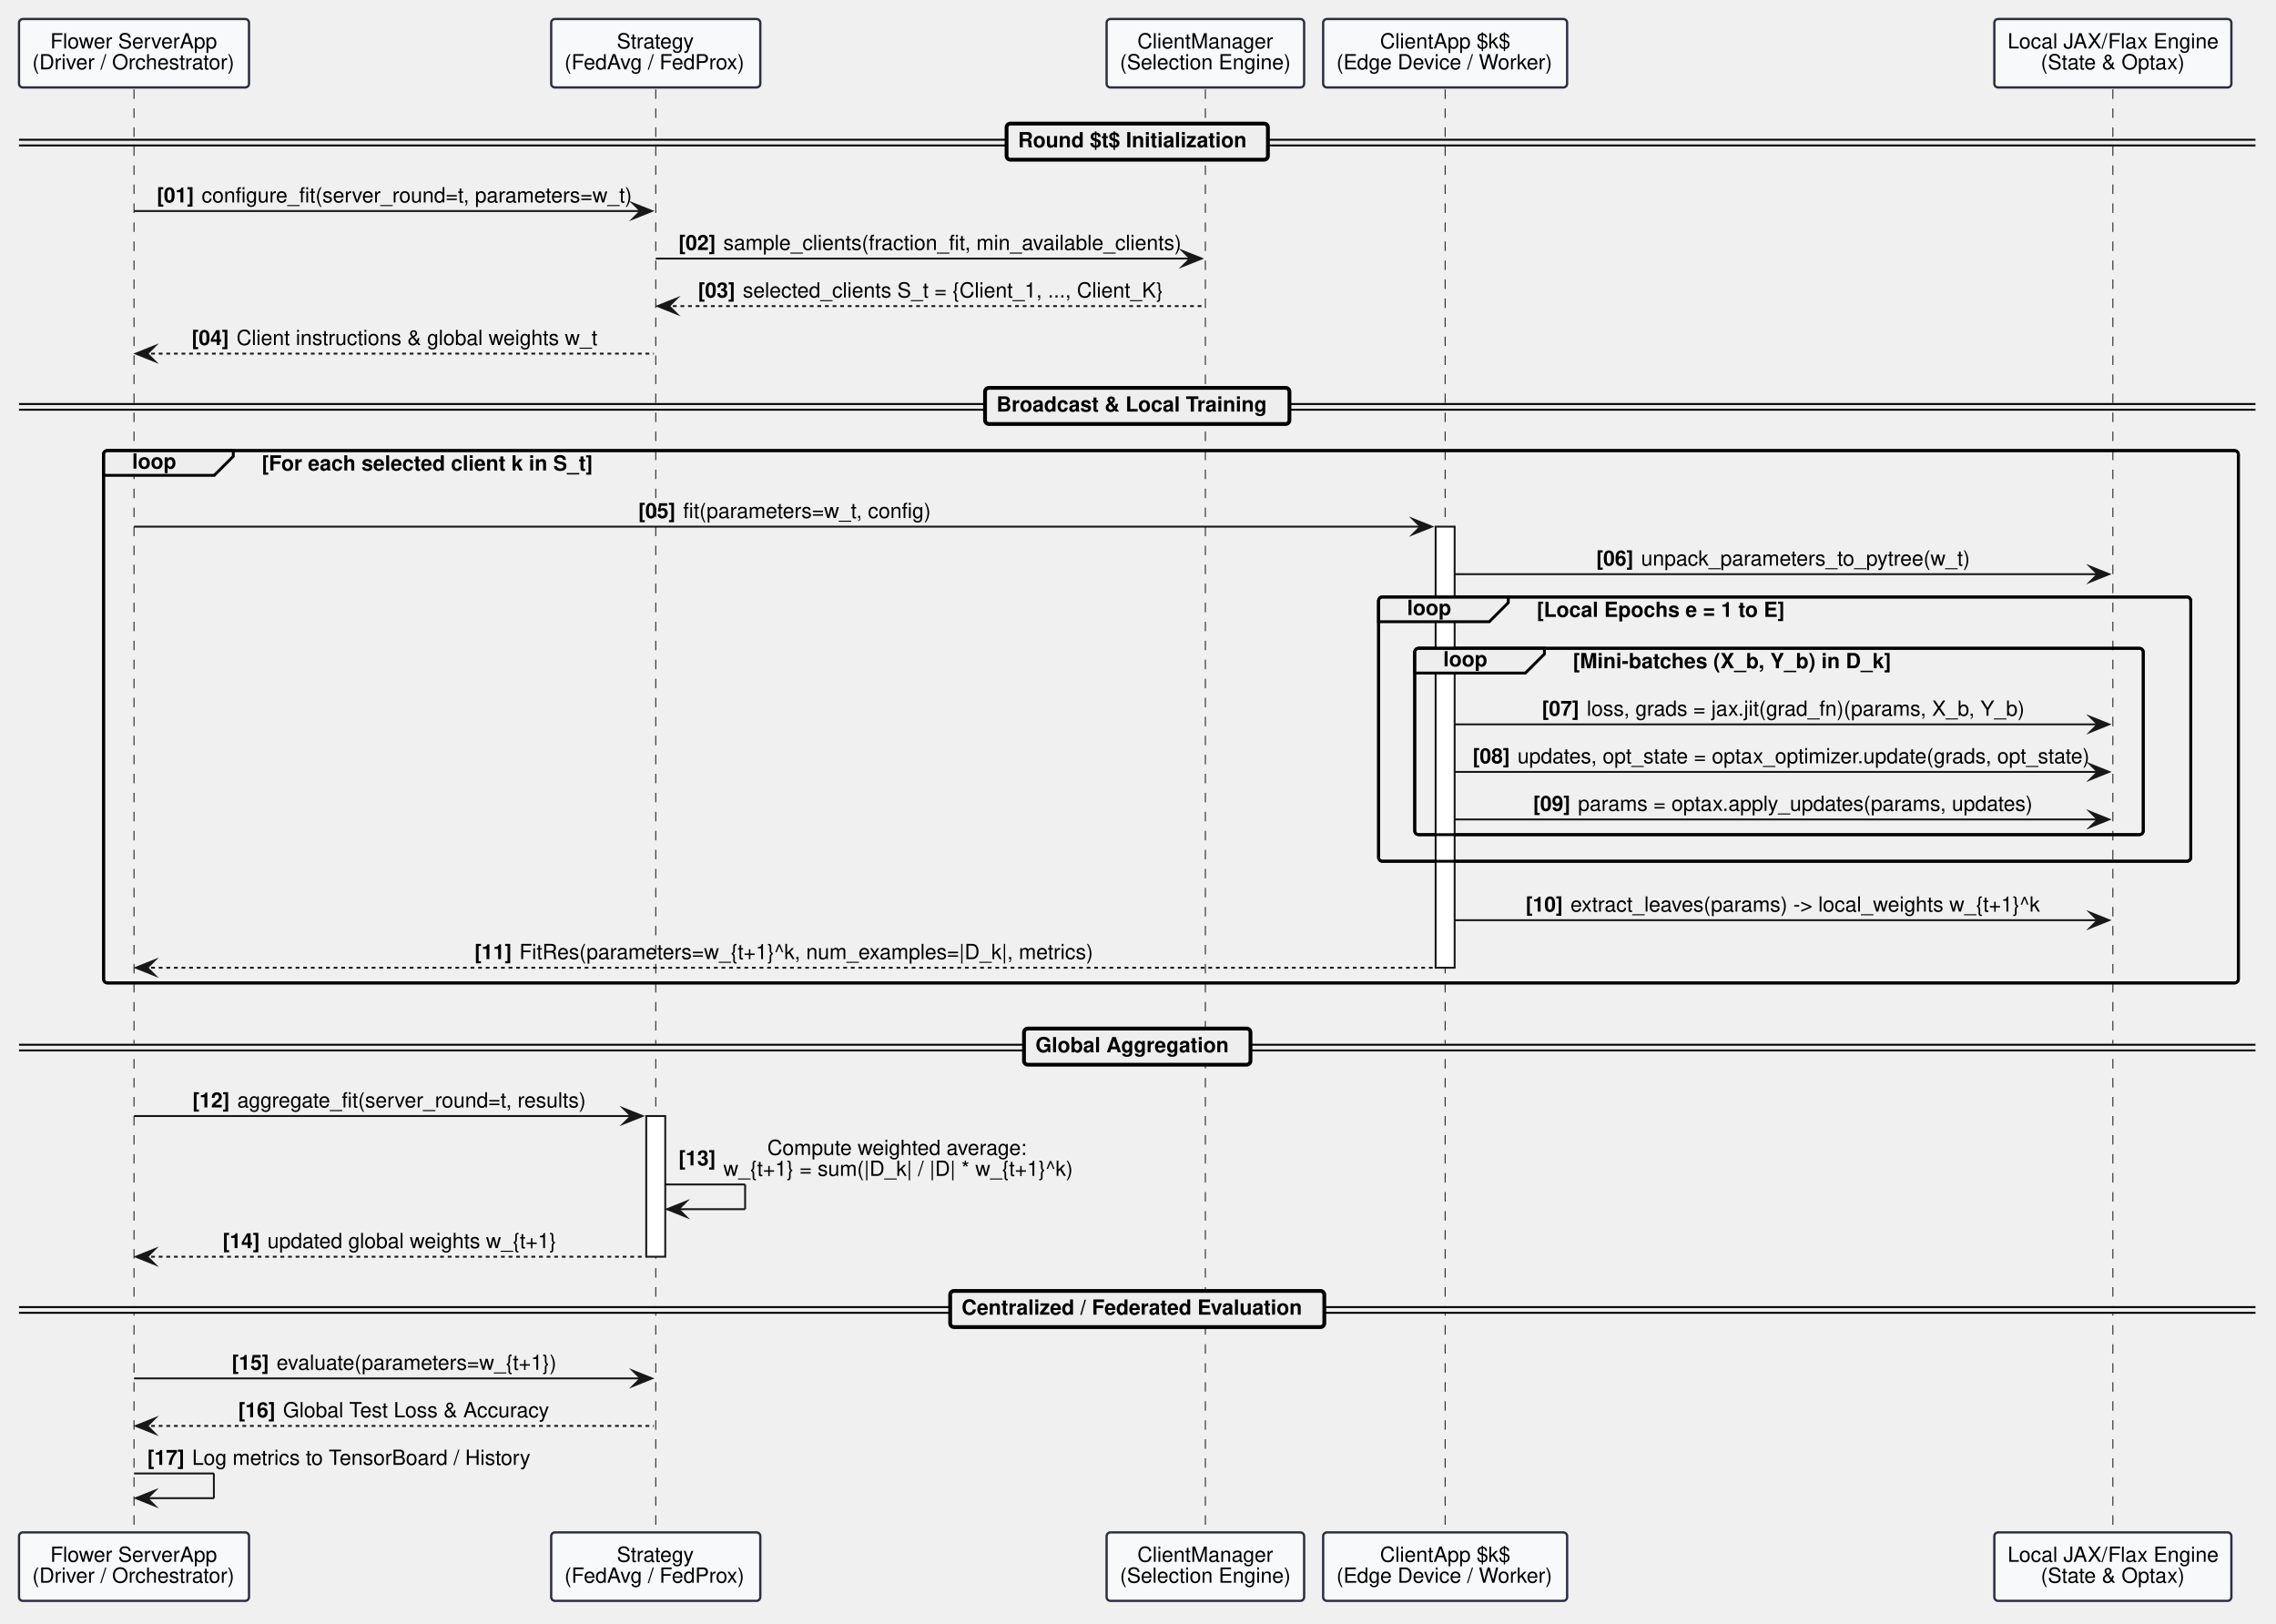
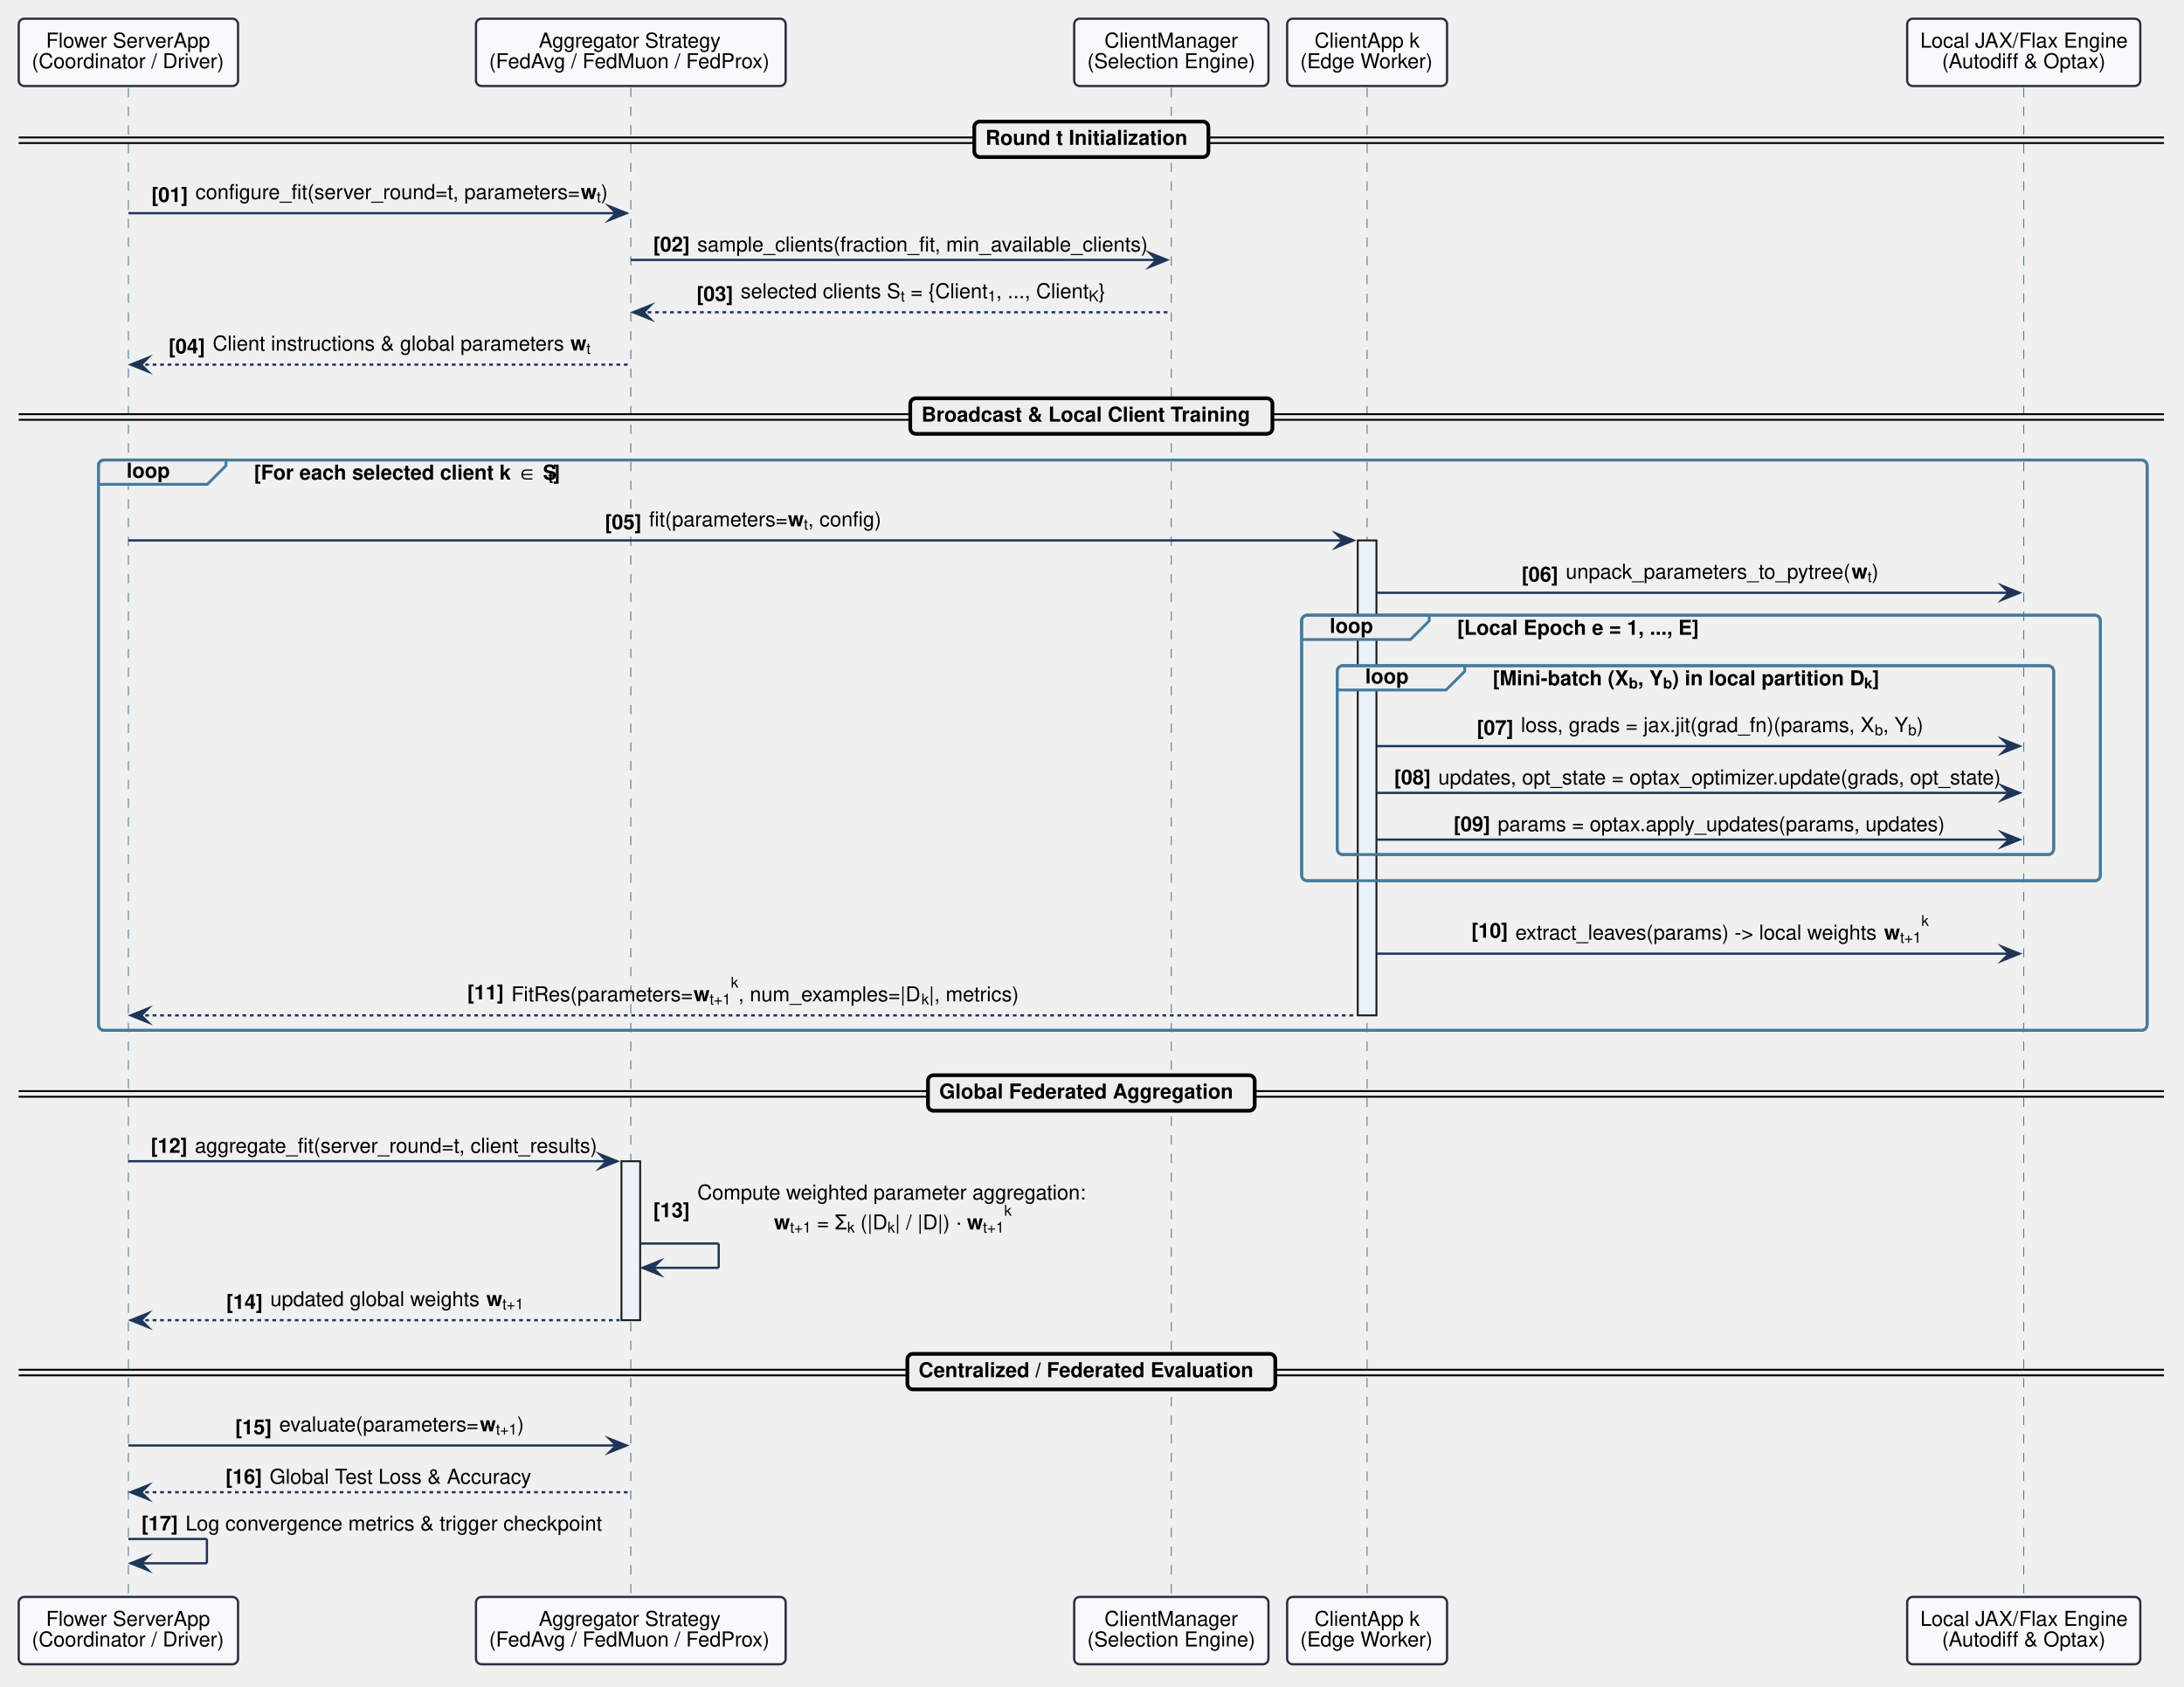
- <svg xmlns="http://www.w3.org/2000/svg" version="1.1" data-diagram-type="SEQUENCE" style="width:1197px;height:854px;background:#FFFFFF;" width="1197px" height="854px" viewBox="0 0 1197 854" zoomAndPan="magnify" preserveAspectRatio="none" contentStyleType="text/css">
+ <svg xmlns="http://www.w3.org/2000/svg" version="1.1" data-diagram-type="SEQUENCE" style="width:1168px;height:902px;background:#FFFFFF;" width="1168px" height="902px" viewBox="0 0 1168 902" zoomAndPan="magnify" preserveAspectRatio="none" contentStyleType="text/css">
  <defs />
  <g font-family="sans-serif" lengthAdjust="spacing">
-     <rect x="54.477" y="237" width="1122.725" height="280" fill="none" style="stroke:#000;stroke-width:1.5;" rx="2" ry="2" />
-     <rect x="725.029" y="314" width="427.173" height="139" fill="none" style="stroke:#000;stroke-width:1.5;" rx="2" ry="2" />
-     <rect x="744.029" y="341" width="383.173" height="98" fill="none" style="stroke:#000;stroke-width:1.5;" rx="2" ry="2" />
-     <g>
-       <rect x="66.977" y="47" width="8" height="759" fill="#000" fill-opacity="0" />
-       <line x1="70.477" y1="47" x2="70.477" y2="806" style="stroke:#181818;stroke-width:0.5;stroke-dasharray:5,5;" />
-     </g>
-     <g>
-       <rect x="341.371" y="47" width="8" height="759" fill="#000" fill-opacity="0" />
-       <line x1="344.871" y1="47" x2="344.871" y2="806" style="stroke:#181818;stroke-width:0.5;stroke-dasharray:5,5;" />
-     </g>
-     <g>
-       <rect x="339.871" y="587" width="10" height="74" fill="#FFF" style="stroke:#181818;stroke-width:1;" />
-     </g>
-     <g>
-       <rect x="630.433" y="47" width="8" height="759" fill="#000" fill-opacity="0" />
-       <line x1="633.933" y1="47" x2="633.933" y2="806" style="stroke:#181818;stroke-width:0.5;stroke-dasharray:5,5;" />
-     </g>
-     <g>
-       <rect x="756.529" y="47" width="8" height="759" fill="#000" fill-opacity="0" />
-       <line x1="760.029" y1="47" x2="760.029" y2="806" style="stroke:#181818;stroke-width:0.5;stroke-dasharray:5,5;" />
-     </g>
-     <g>
-       <rect x="755.029" y="277" width="10" height="232" fill="#FFF" style="stroke:#181818;stroke-width:1;" />
-     </g>
-     <g>
-       <rect x="1107.703" y="47" width="8" height="759" fill="#000" fill-opacity="0" />
-       <line x1="1111.203" y1="47" x2="1111.203" y2="806" style="stroke:#181818;stroke-width:0.5;stroke-dasharray:5,5;" />
-     </g>
-     <rect x="10" y="10" width="120.955" height="36" fill="#F8F9FA" style="stroke:#2B2D42;stroke-width:1.2;" rx="2" ry="2" />
-     <text x="26.461" y="25.47" fill="#000" font-size="11" textLength="88.032" font-family="'Helvetica'">Flower ServerApp</text>
-     <text x="17" y="36.47" fill="#000" font-size="11" textLength="106.955" font-family="'Helvetica'">(Driver / Orchestrator)</text>
-     <rect x="289.883" y="10" width="109.976" height="36" fill="#F8F9FA" style="stroke:#2B2D42;stroke-width:1.2;" rx="2" ry="2" />
-     <text x="324.388" y="25.47" fill="#000" font-size="11" textLength="40.965" font-family="'Helvetica'">Strategy</text>
-     <text x="296.883" y="36.47" fill="#000" font-size="11" textLength="95.976" font-family="'Helvetica'">(FedAvg / FedProx)</text>
-     <rect x="581.99" y="10" width="103.885" height="36" fill="#F8F9FA" style="stroke:#2B2D42;stroke-width:1.2;" rx="2" ry="2" />
-     <text x="598.164" y="25.47" fill="#000" font-size="11" textLength="71.538" font-family="'Helvetica'">ClientManager</text>
-     <text x="588.99" y="36.47" fill="#000" font-size="11" textLength="89.885" font-family="'Helvetica'">(Selection Engine)</text>
-     <rect x="695.875" y="10" width="128.308" height="36" fill="#F8F9FA" style="stroke:#2B2D42;stroke-width:1.2;" rx="2" ry="2" />
-     <text x="725.786" y="25.47" fill="#000" font-size="11" textLength="68.487" font-family="'Helvetica'">ClientApp $k$</text>
-     <text x="702.875" y="36.47" fill="#000" font-size="11" textLength="114.308" font-family="'Helvetica'">(Edge Device / Worker)</text>
-     <rect x="1048.867" y="10" width="124.671" height="36" fill="#F8F9FA" style="stroke:#2B2D42;stroke-width:1.2;" rx="2" ry="2" />
-     <text x="1055.867" y="25.47" fill="#000" font-size="11" textLength="110.671" font-family="'Helvetica'">Local JAX/Flax Engine</text>
-     <text x="1073.299" y="36.47" fill="#000" font-size="11" textLength="75.808" font-family="'Helvetica'">(State &amp; Optax)</text>
-     <rect x="10" y="806" width="120.955" height="36" fill="#F8F9FA" style="stroke:#2B2D42;stroke-width:1.2;" rx="2" ry="2" />
-     <text x="26.461" y="821.47" fill="#000" font-size="11" textLength="88.032" font-family="'Helvetica'">Flower ServerApp</text>
-     <text x="17" y="832.47" fill="#000" font-size="11" textLength="106.955" font-family="'Helvetica'">(Driver / Orchestrator)</text>
-     <rect x="289.883" y="806" width="109.976" height="36" fill="#F8F9FA" style="stroke:#2B2D42;stroke-width:1.2;" rx="2" ry="2" />
-     <text x="324.388" y="821.47" fill="#000" font-size="11" textLength="40.965" font-family="'Helvetica'">Strategy</text>
-     <text x="296.883" y="832.47" fill="#000" font-size="11" textLength="95.976" font-family="'Helvetica'">(FedAvg / FedProx)</text>
-     <rect x="581.99" y="806" width="103.885" height="36" fill="#F8F9FA" style="stroke:#2B2D42;stroke-width:1.2;" rx="2" ry="2" />
-     <text x="598.164" y="821.47" fill="#000" font-size="11" textLength="71.538" font-family="'Helvetica'">ClientManager</text>
-     <text x="588.99" y="832.47" fill="#000" font-size="11" textLength="89.885" font-family="'Helvetica'">(Selection Engine)</text>
-     <rect x="695.875" y="806" width="128.308" height="36" fill="#F8F9FA" style="stroke:#2B2D42;stroke-width:1.2;" rx="2" ry="2" />
-     <text x="725.786" y="821.47" fill="#000" font-size="11" textLength="68.487" font-family="'Helvetica'">ClientApp $k$</text>
-     <text x="702.875" y="832.47" fill="#000" font-size="11" textLength="114.308" font-family="'Helvetica'">(Edge Device / Worker)</text>
-     <rect x="1048.867" y="806" width="124.671" height="36" fill="#F8F9FA" style="stroke:#2B2D42;stroke-width:1.2;" rx="2" ry="2" />
-     <text x="1055.867" y="821.47" fill="#000" font-size="11" textLength="110.671" font-family="'Helvetica'">Local JAX/Flax Engine</text>
-     <text x="1073.299" y="832.47" fill="#000" font-size="11" textLength="75.808" font-family="'Helvetica'">(State &amp; Optax)</text>
-     <rect x="10" y="73.5" width="1176.203" height="3" fill="#EEE" style="stroke:#EEE;stroke-width:1;" rx="2" ry="2" />
-     <line x1="10" y1="73.5" x2="1186.203" y2="73.5" style="stroke:#000;stroke-width:1;" />
-     <line x1="10" y1="76.5" x2="1186.203" y2="76.5" style="stroke:#000;stroke-width:1;" />
-     <rect x="529.379" y="65" width="137.444" height="19" fill="#EEE" style="stroke:#000;stroke-width:2;" rx="2" ry="2" />
-     <text x="535.379" y="77.47" fill="#000" font-size="11" textLength="120.388" font-weight="700" font-family="'Helvetica'">Round $t$ Initialization</text>
-     <polygon points="332.871,107,342.871,111,332.871,115,336.871,111" fill="#181818" style="stroke:#181818;stroke-width:1;stroke-linejoin:miter;stroke-miterlimit:10;" />
-     <line x1="70.477" y1="111" x2="338.871" y2="111" style="stroke:#181818;stroke-width:1;" />
-     <text x="82.477" y="106.47" fill="#000" font-size="11" textLength="19.562" font-weight="700" font-family="'Helvetica'">[01]</text>
-     <text x="106.039" y="106.47" fill="#000" font-size="11" textLength="226.832" font-family="'Helvetica'">configure_fit(server_round=t, parameters=w_t)</text>
-     <polygon points="621.933,132,631.933,136,621.933,140,625.933,136" fill="#181818" style="stroke:#181818;stroke-width:1;stroke-linejoin:miter;stroke-miterlimit:10;" />
-     <line x1="344.871" y1="136" x2="627.933" y2="136" style="stroke:#181818;stroke-width:1;" />
-     <text x="356.871" y="131.47" fill="#000" font-size="11" textLength="19.562" font-weight="700" font-family="'Helvetica'">[02]</text>
-     <text x="380.432" y="131.47" fill="#000" font-size="11" textLength="241.5" font-family="'Helvetica'">sample_clients(fraction_fit, min_available_clients)</text>
-     <polygon points="355.871,157,345.871,161,355.871,165,351.871,161" fill="#181818" style="stroke:#181818;stroke-width:1;stroke-linejoin:miter;stroke-miterlimit:10;" />
-     <line x1="349.871" y1="161" x2="632.933" y2="161" style="stroke:#181818;stroke-width:1;stroke-dasharray:2,2;" />
-     <text x="367.097" y="156.47" fill="#000" font-size="11" textLength="19.562" font-weight="700" font-family="'Helvetica'">[03]</text>
-     <text x="390.659" y="156.47" fill="#000" font-size="11" textLength="221.047" font-family="'Helvetica'">selected_clients S_t = {Client_1, ..., Client_K}</text>
-     <polygon points="81.477,182,71.477,186,81.477,190,77.477,186" fill="#181818" style="stroke:#181818;stroke-width:1;stroke-linejoin:miter;stroke-miterlimit:10;" />
-     <line x1="75.477" y1="186" x2="343.871" y2="186" style="stroke:#181818;stroke-width:1;stroke-dasharray:2,2;" />
-     <text x="100.82" y="181.47" fill="#000" font-size="11" textLength="19.562" font-weight="700" font-family="'Helvetica'">[04]</text>
-     <text x="124.381" y="181.47" fill="#000" font-size="11" textLength="190.147" font-family="'Helvetica'">Client instructions &amp; global weights w_t</text>
-     <rect x="10" y="212.5" width="1176.203" height="3" fill="#EEE" style="stroke:#EEE;stroke-width:1;" rx="2" ry="2" />
-     <line x1="10" y1="212.5" x2="1186.203" y2="212.5" style="stroke:#000;stroke-width:1;" />
-     <line x1="10" y1="215.5" x2="1186.203" y2="215.5" style="stroke:#000;stroke-width:1;" />
-     <rect x="518.06" y="204" width="160.083" height="19" fill="#EEE" style="stroke:#000;stroke-width:2;" rx="2" ry="2" />
-     <text x="524.06" y="216.47" fill="#000" font-size="11" textLength="143.027" font-weight="700" font-family="'Helvetica'">Broadcast &amp; Local Training</text>
-     <path d="M56.477,237 L122.691,237 L122.691,240 L112.691,250 L54.477,250 L54.477,239 A2,2 0 0 1 56.477,237" style="stroke:#000;stroke-width:1.5;" fill="#EEE" />
-     <rect x="54.477" y="237" width="1122.725" height="280" fill="none" style="stroke:#000;stroke-width:1.5;" rx="2" ry="2" />
-     <text x="69.477" y="246.47" fill="#000" font-size="11" textLength="23.214" font-weight="700" font-family="'Helvetica'">loop</text>
-     <text x="137.691" y="247.47" fill="#000" font-size="11" textLength="174.222" font-weight="700" font-family="'Helvetica'">[For each selected client k in S_t]</text>
-     <polygon points="743.029,273,753.029,277,743.029,281,747.029,277" fill="#181818" style="stroke:#181818;stroke-width:1;stroke-linejoin:miter;stroke-miterlimit:10;" />
-     <line x1="70.477" y1="277" x2="749.029" y2="277" style="stroke:#181818;stroke-width:1;" />
-     <text x="335.711" y="272.47" fill="#000" font-size="11" textLength="19.562" font-weight="700" font-family="'Helvetica'">[05]</text>
-     <text x="359.273" y="272.47" fill="#000" font-size="11" textLength="130.523" font-family="'Helvetica'">fit(parameters=w_t, config)</text>
-     <polygon points="1099.203,298,1109.203,302,1099.203,306,1103.203,302" fill="#181818" style="stroke:#181818;stroke-width:1;stroke-linejoin:miter;stroke-miterlimit:10;" />
-     <line x1="765.029" y1="302" x2="1105.203" y2="302" style="stroke:#181818;stroke-width:1;" />
-     <text x="839.511" y="297.47" fill="#000" font-size="11" textLength="19.562" font-weight="700" font-family="'Helvetica'">[06]</text>
-     <text x="863.073" y="297.47" fill="#000" font-size="11" textLength="173.647" font-family="'Helvetica'">unpack_parameters_to_pytree(w_t)</text>
-     <path d="M727.029,314 L793.243,314 L793.243,317 L783.243,327 L725.029,327 L725.029,316 A2,2 0 0 1 727.029,314" style="stroke:#000;stroke-width:1.5;" fill="#EEE" />
-     <rect x="725.029" y="314" width="427.173" height="139" fill="none" style="stroke:#000;stroke-width:1.5;" rx="2" ry="2" />
-     <text x="740.029" y="323.47" fill="#000" font-size="11" textLength="23.214" font-weight="700" font-family="'Helvetica'">loop</text>
-     <text x="808.243" y="324.47" fill="#000" font-size="11" textLength="130.501" font-weight="700" font-family="'Helvetica'">[Local Epochs e = 1 to E]</text>
-     <path d="M746.029,341 L812.243,341 L812.243,344 L802.243,354 L744.029,354 L744.029,343 A2,2 0 0 1 746.029,341" style="stroke:#000;stroke-width:1.5;" fill="#EEE" />
-     <rect x="744.029" y="341" width="383.173" height="98" fill="none" style="stroke:#000;stroke-width:1.5;" rx="2" ry="2" />
-     <text x="759.029" y="350.47" fill="#000" font-size="11" textLength="23.214" font-weight="700" font-family="'Helvetica'">loop</text>
-     <text x="827.243" y="351.47" fill="#000" font-size="11" textLength="167.465" font-weight="700" font-family="'Helvetica'">[Mini-batches (X_b, Y_b) in D_k]</text>
-     <polygon points="1099.203,377,1109.203,381,1099.203,385,1103.203,381" fill="#181818" style="stroke:#181818;stroke-width:1;stroke-linejoin:miter;stroke-miterlimit:10;" />
-     <line x1="765.029" y1="381" x2="1105.203" y2="381" style="stroke:#181818;stroke-width:1;" />
-     <text x="810.937" y="376.47" fill="#000" font-size="11" textLength="19.562" font-weight="700" font-family="'Helvetica'">[07]</text>
-     <text x="834.499" y="376.47" fill="#000" font-size="11" textLength="230.796" font-family="'Helvetica'">loss, grads = jax.jit(grad_fn)(params, X_b, Y_b)</text>
-     <polygon points="1099.203,402,1109.203,406,1099.203,410,1103.203,406" fill="#181818" style="stroke:#181818;stroke-width:1;stroke-linejoin:miter;stroke-miterlimit:10;" />
-     <line x1="765.029" y1="406" x2="1105.203" y2="406" style="stroke:#181818;stroke-width:1;" />
-     <text x="774.529" y="401.47" fill="#000" font-size="11" textLength="19.562" font-weight="700" font-family="'Helvetica'">[08]</text>
-     <text x="798.091" y="401.47" fill="#000" font-size="11" textLength="303.612" font-family="'Helvetica'">updates, opt_state = optax_optimizer.update(grads, opt_state)</text>
-     <polygon points="1099.203,427,1109.203,431,1099.203,435,1103.203,431" fill="#181818" style="stroke:#181818;stroke-width:1;stroke-linejoin:miter;stroke-miterlimit:10;" />
-     <line x1="765.029" y1="431" x2="1105.203" y2="431" style="stroke:#181818;stroke-width:1;" />
-     <text x="806.334" y="426.47" fill="#000" font-size="11" textLength="19.562" font-weight="700" font-family="'Helvetica'">[09]</text>
-     <text x="829.896" y="426.47" fill="#000" font-size="11" textLength="240.002" font-family="'Helvetica'">params = optax.apply_updates(params, updates)</text>
-     <polygon points="1099.203,480,1109.203,484,1099.203,488,1103.203,484" fill="#181818" style="stroke:#181818;stroke-width:1;stroke-linejoin:miter;stroke-miterlimit:10;" />
-     <line x1="765.029" y1="484" x2="1105.203" y2="484" style="stroke:#181818;stroke-width:1;" />
-     <text x="802.389" y="479.47" fill="#000" font-size="11" textLength="19.562" font-weight="700" font-family="'Helvetica'">[10]</text>
-     <text x="825.951" y="479.47" fill="#000" font-size="11" textLength="247.892" font-family="'Helvetica'">extract_leaves(params) -&gt; local_weights w_{t+1}^k</text>
-     <polygon points="81.477,505,71.477,509,81.477,513,77.477,509" fill="#181818" style="stroke:#181818;stroke-width:1;stroke-linejoin:miter;stroke-miterlimit:10;" />
-     <line x1="75.477" y1="509" x2="754.029" y2="509" style="stroke:#181818;stroke-width:1;stroke-dasharray:2,2;" />
-     <text x="249.575" y="504.47" fill="#000" font-size="11" textLength="19.562" font-weight="700" font-family="'Helvetica'">[11]</text>
-     <text x="273.136" y="504.47" fill="#000" font-size="11" textLength="302.795" font-family="'Helvetica'">FitRes(parameters=w_{t+1}^k, num_examples=|D_k|, metrics)</text>
-     <rect x="10" y="549.5" width="1176.203" height="3" fill="#EEE" style="stroke:#EEE;stroke-width:1;" rx="2" ry="2" />
-     <line x1="10" y1="549.5" x2="1186.203" y2="549.5" style="stroke:#000;stroke-width:1;" />
-     <line x1="10" y1="552.5" x2="1186.203" y2="552.5" style="stroke:#000;stroke-width:1;" />
-     <rect x="538.545" y="541" width="119.112" height="19" fill="#EEE" style="stroke:#000;stroke-width:2;" rx="2" ry="2" />
-     <text x="544.545" y="553.47" fill="#000" font-size="11" textLength="102.056" font-weight="700" font-family="'Helvetica'">Global Aggregation</text>
-     <polygon points="327.871,583,337.871,587,327.871,591,331.871,587" fill="#181818" style="stroke:#181818;stroke-width:1;stroke-linejoin:miter;stroke-miterlimit:10;" />
-     <line x1="70.477" y1="587" x2="333.871" y2="587" style="stroke:#181818;stroke-width:1;" />
-     <text x="101.22" y="582.47" fill="#000" font-size="11" textLength="19.562" font-weight="700" font-family="'Helvetica'">[12]</text>
-     <text x="124.781" y="582.47" fill="#000" font-size="11" textLength="184.347" font-family="'Helvetica'">aggregate_fit(server_round=t, results)</text>
-     <line x1="349.871" y1="623" x2="391.871" y2="623" style="stroke:#181818;stroke-width:1;" />
-     <line x1="391.871" y1="623" x2="391.871" y2="636" style="stroke:#181818;stroke-width:1;" />
-     <line x1="350.871" y1="636" x2="391.871" y2="636" style="stroke:#181818;stroke-width:1;" />
-     <polygon points="360.871,632,350.871,636,360.871,640,356.871,636" fill="#181818" style="stroke:#181818;stroke-width:1;stroke-linejoin:miter;stroke-miterlimit:10;" />
-     <text x="356.871" y="612.97" fill="#000" font-size="11" textLength="19.562" font-weight="700" font-family="'Helvetica'">[13]</text>
-     <text x="403.547" y="607.47" fill="#000" font-size="11" textLength="137.586" font-family="'Helvetica'">Compute weighted average:</text>
-     <text x="380.432" y="618.47" fill="#000" font-size="11" textLength="183.815" font-family="'Helvetica'">w_{t+1} = sum(|D_k| / |D| * w_{t+1}^k)</text>
-     <polygon points="81.477,657,71.477,661,81.477,665,77.477,661" fill="#181818" style="stroke:#181818;stroke-width:1;stroke-linejoin:miter;stroke-miterlimit:10;" />
-     <line x1="75.477" y1="661" x2="338.871" y2="661" style="stroke:#181818;stroke-width:1;stroke-dasharray:2,2;" />
-     <text x="117.097" y="656.47" fill="#000" font-size="11" textLength="19.562" font-weight="700" font-family="'Helvetica'">[14]</text>
-     <text x="140.658" y="656.47" fill="#000" font-size="11" textLength="152.593" font-family="'Helvetica'">updated global weights w_{t+1}</text>
-     <rect x="10" y="687.5" width="1176.203" height="3" fill="#EEE" style="stroke:#EEE;stroke-width:1;" rx="2" ry="2" />
-     <line x1="10" y1="687.5" x2="1186.203" y2="687.5" style="stroke:#000;stroke-width:1;" />
-     <line x1="10" y1="690.5" x2="1186.203" y2="690.5" style="stroke:#000;stroke-width:1;" />
-     <rect x="499.718" y="679" width="196.768" height="19" fill="#EEE" style="stroke:#000;stroke-width:2;" rx="2" ry="2" />
-     <text x="505.718" y="691.47" fill="#000" font-size="11" textLength="179.711" font-weight="700" font-family="'Helvetica'">Centralized / Federated Evaluation</text>
-     <polygon points="332.871,721,342.871,725,332.871,729,336.871,725" fill="#181818" style="stroke:#181818;stroke-width:1;stroke-linejoin:miter;stroke-miterlimit:10;" />
-     <line x1="70.477" y1="725" x2="338.871" y2="725" style="stroke:#181818;stroke-width:1;" />
-     <text x="121.904" y="720.47" fill="#000" font-size="11" textLength="19.562" font-weight="700" font-family="'Helvetica'">[15]</text>
-     <text x="145.465" y="720.47" fill="#000" font-size="11" textLength="147.979" font-family="'Helvetica'">evaluate(parameters=w_{t+1})</text>
-     <polygon points="81.477,746,71.477,750,81.477,754,77.477,750" fill="#181818" style="stroke:#181818;stroke-width:1;stroke-linejoin:miter;stroke-miterlimit:10;" />
-     <line x1="75.477" y1="750" x2="343.871" y2="750" style="stroke:#181818;stroke-width:1;stroke-dasharray:2,2;" />
-     <text x="125.282" y="745.47" fill="#000" font-size="11" textLength="19.562" font-weight="700" font-family="'Helvetica'">[16]</text>
-     <text x="148.844" y="745.47" fill="#000" font-size="11" textLength="141.222" font-family="'Helvetica'">Global Test Loss &amp; Accuracy</text>
-     <line x1="70.477" y1="775" x2="112.477" y2="775" style="stroke:#181818;stroke-width:1;" />
-     <line x1="112.477" y1="775" x2="112.477" y2="788" style="stroke:#181818;stroke-width:1;" />
-     <line x1="71.477" y1="788" x2="112.477" y2="788" style="stroke:#181818;stroke-width:1;" />
-     <polygon points="81.477,784,71.477,788,81.477,792,77.477,788" fill="#181818" style="stroke:#181818;stroke-width:1;stroke-linejoin:miter;stroke-miterlimit:10;" />
-     <text x="77.477" y="770.47" fill="#000" font-size="11" textLength="19.562" font-weight="700" font-family="'Helvetica'">[17]</text>
-     <text x="101.039" y="770.47" fill="#000" font-size="11" textLength="179.121" font-family="'Helvetica'">Log metrics to TensorBoard / History</text>
+     <rect x="52.651" y="246" width="1095.641" height="305" fill="none" style="stroke:#457B9D;stroke-width:1.5;" rx="3" ry="3" />
+     <rect x="696.119" y="329" width="427.173" height="142" fill="none" style="stroke:#457B9D;stroke-width:1.5;" rx="3" ry="3" />
+     <rect x="715.119" y="356" width="383.173" height="101" fill="none" style="stroke:#457B9D;stroke-width:1.5;" rx="3" ry="3" />
+     <g>
+       <rect x="65.151" y="47" width="8" height="807" fill="#000" fill-opacity="0" />
+       <line x1="68.651" y1="47" x2="68.651" y2="854" style="stroke:#457B9D;stroke-width:0.5;stroke-dasharray:5,5;" />
+     </g>
+     <g>
+       <rect x="333.856" y="47" width="8" height="807" fill="#000" fill-opacity="0" />
+       <line x1="337.356" y1="47" x2="337.356" y2="854" style="stroke:#457B9D;stroke-width:0.5;stroke-dasharray:5,5;" />
+     </g>
+     <g>
+       <rect x="332.356" y="621" width="10" height="85" fill="#EBF2FA" style="stroke:#181818;stroke-width:1;" />
+     </g>
+     <g>
+       <rect x="622.918" y="47" width="8" height="807" fill="#000" fill-opacity="0" />
+       <line x1="626.418" y1="47" x2="626.418" y2="854" style="stroke:#457B9D;stroke-width:0.5;stroke-dasharray:5,5;" />
+     </g>
+     <g>
+       <rect x="727.619" y="47" width="8" height="807" fill="#000" fill-opacity="0" />
+       <line x1="731.119" y1="47" x2="731.119" y2="854" style="stroke:#457B9D;stroke-width:0.5;stroke-dasharray:5,5;" />
+     </g>
+     <g>
+       <rect x="726.119" y="289" width="10" height="254" fill="#EBF2FA" style="stroke:#181818;stroke-width:1;" />
+     </g>
+     <g>
+       <rect x="1078.792" y="47" width="8" height="807" fill="#000" fill-opacity="0" />
+       <line x1="1082.292" y1="47" x2="1082.292" y2="854" style="stroke:#457B9D;stroke-width:0.5;stroke-dasharray:5,5;" />
+     </g>
+     <rect x="10" y="10" width="117.302" height="36" fill="#F8F9FA" style="stroke:#2B2D42;stroke-width:1.2;" rx="3" ry="3" />
+     <text x="24.635" y="25.47" fill="#000" font-size="11" textLength="88.032" font-family="'Helvetica'">Flower ServerApp</text>
+     <text x="17" y="36.47" fill="#000" font-size="11" textLength="103.302" font-family="'Helvetica'">(Coordinator / Driver)</text>
+     <rect x="254.549" y="10" width="165.615" height="36" fill="#F8F9FA" style="stroke:#2B2D42;stroke-width:1.2;" rx="3" ry="3" />
+     <text x="288.133" y="25.47" fill="#000" font-size="11" textLength="98.447" font-family="'Helvetica'">Aggregator Strategy</text>
+     <text x="261.549" y="36.47" fill="#000" font-size="11" textLength="151.615" font-family="'Helvetica'">(FedAvg / FedMuon / FedProx)</text>
+     <rect x="574.476" y="10" width="103.885" height="36" fill="#F8F9FA" style="stroke:#2B2D42;stroke-width:1.2;" rx="3" ry="3" />
+     <text x="590.649" y="25.47" fill="#000" font-size="11" textLength="71.538" font-family="'Helvetica'">ClientManager</text>
+     <text x="581.476" y="36.47" fill="#000" font-size="11" textLength="89.885" font-family="'Helvetica'">(Selection Engine)</text>
+     <rect x="688.361" y="10" width="85.516" height="36" fill="#F8F9FA" style="stroke:#2B2D42;stroke-width:1.2;" rx="3" ry="3" />
+     <text x="702.993" y="25.47" fill="#000" font-size="11" textLength="56.251" font-family="'Helvetica'">ClientApp k</text>
+     <text x="695.361" y="36.47" fill="#000" font-size="11" textLength="71.516" font-family="'Helvetica'">(Edge Worker)</text>
+     <rect x="1019.957" y="10" width="124.671" height="36" fill="#F8F9FA" style="stroke:#2B2D42;stroke-width:1.2;" rx="3" ry="3" />
+     <text x="1026.957" y="25.47" fill="#000" font-size="11" textLength="110.671" font-family="'Helvetica'">Local JAX/Flax Engine</text>
+     <text x="1038.58" y="36.47" fill="#000" font-size="11" textLength="87.425" font-family="'Helvetica'">(Autodiff &amp; Optax)</text>
+     <rect x="10" y="854" width="117.302" height="36" fill="#F8F9FA" style="stroke:#2B2D42;stroke-width:1.2;" rx="3" ry="3" />
+     <text x="24.635" y="869.47" fill="#000" font-size="11" textLength="88.032" font-family="'Helvetica'">Flower ServerApp</text>
+     <text x="17" y="880.47" fill="#000" font-size="11" textLength="103.302" font-family="'Helvetica'">(Coordinator / Driver)</text>
+     <rect x="254.549" y="854" width="165.615" height="36" fill="#F8F9FA" style="stroke:#2B2D42;stroke-width:1.2;" rx="3" ry="3" />
+     <text x="288.133" y="869.47" fill="#000" font-size="11" textLength="98.447" font-family="'Helvetica'">Aggregator Strategy</text>
+     <text x="261.549" y="880.47" fill="#000" font-size="11" textLength="151.615" font-family="'Helvetica'">(FedAvg / FedMuon / FedProx)</text>
+     <rect x="574.476" y="854" width="103.885" height="36" fill="#F8F9FA" style="stroke:#2B2D42;stroke-width:1.2;" rx="3" ry="3" />
+     <text x="590.649" y="869.47" fill="#000" font-size="11" textLength="71.538" font-family="'Helvetica'">ClientManager</text>
+     <text x="581.476" y="880.47" fill="#000" font-size="11" textLength="89.885" font-family="'Helvetica'">(Selection Engine)</text>
+     <rect x="688.361" y="854" width="85.516" height="36" fill="#F8F9FA" style="stroke:#2B2D42;stroke-width:1.2;" rx="3" ry="3" />
+     <text x="702.993" y="869.47" fill="#000" font-size="11" textLength="56.251" font-family="'Helvetica'">ClientApp k</text>
+     <text x="695.361" y="880.47" fill="#000" font-size="11" textLength="71.516" font-family="'Helvetica'">(Edge Worker)</text>
+     <rect x="1019.957" y="854" width="124.671" height="36" fill="#F8F9FA" style="stroke:#2B2D42;stroke-width:1.2;" rx="3" ry="3" />
+     <text x="1026.957" y="869.47" fill="#000" font-size="11" textLength="110.671" font-family="'Helvetica'">Local JAX/Flax Engine</text>
+     <text x="1038.58" y="880.47" fill="#000" font-size="11" textLength="87.425" font-family="'Helvetica'">(Autodiff &amp; Optax)</text>
+     <rect x="10" y="73.5" width="1147.292" height="3" fill="#EEE" style="stroke:#EEE;stroke-width:1;" rx="3" ry="3" />
+     <line x1="10" y1="73.5" x2="1157.292" y2="73.5" style="stroke:#000;stroke-width:1;" />
+     <line x1="10" y1="76.5" x2="1157.292" y2="76.5" style="stroke:#000;stroke-width:1;" />
+     <rect x="521.042" y="65" width="125.208" height="19" fill="#EEE" style="stroke:#000;stroke-width:2;" rx="3" ry="3" />
+     <text x="527.042" y="77.47" fill="#000" font-size="11" textLength="108.152" font-weight="700" font-family="'Helvetica'">Round t Initialization</text>
+     <polygon points="325.356,110,335.356,114,325.356,118,329.356,114" fill="#1D3557" style="stroke:#1D3557;stroke-width:1;stroke-linejoin:miter;stroke-miterlimit:10;" />
+     <line x1="68.651" y1="114" x2="331.356" y2="114" style="stroke:#1D3557;stroke-width:1.2;" />
+     <text x="80.976" y="107.97" fill="#000" font-size="11" textLength="19.562" font-weight="700" font-family="'Helvetica'">[01]</text>
+     <text x="104.538" y="106.47" fill="#000" font-size="11" textLength="206.051" font-family="'Helvetica'">configure_fit(server_round=t, parameters=</text>
+     <text x="310.589" y="106.47" fill="#000" font-size="11" font-weight="700" font-family="'Helvetica'">w</text>
+     <text x="319.145" y="108.16" fill="#000" font-size="8" font-family="'Helvetica'">t</text>
+     <text x="321.368" y="106.47" fill="#000" font-size="11" font-family="'Helvetica'">)</text>
+     <polygon points="614.418,135,624.418,139,614.418,143,618.418,139" fill="#1D3557" style="stroke:#1D3557;stroke-width:1;stroke-linejoin:miter;stroke-miterlimit:10;" />
+     <line x1="337.356" y1="139" x2="620.418" y2="139" style="stroke:#1D3557;stroke-width:1.2;" />
+     <text x="349.356" y="134.47" fill="#000" font-size="11" textLength="19.562" font-weight="700" font-family="'Helvetica'">[02]</text>
+     <text x="372.918" y="134.47" fill="#000" font-size="11" textLength="241.5" font-family="'Helvetica'">sample_clients(fraction_fit, min_available_clients)</text>
+     <polygon points="348.356,163,338.356,167,348.356,171,344.356,167" fill="#1D3557" style="stroke:#1D3557;stroke-width:1;stroke-linejoin:miter;stroke-miterlimit:10;" />
+     <line x1="342.356" y1="167" x2="625.418" y2="167" style="stroke:#1D3557;stroke-width:1.2;stroke-dasharray:2,2;" />
+     <text x="372.542" y="160.97" fill="#000" font-size="11" textLength="19.562" font-weight="700" font-family="'Helvetica'">[03]</text>
+     <text x="396.103" y="159.47" fill="#000" font-size="11" textLength="85.599" font-family="'Helvetica'">selected clients S</text>
+     <text x="481.702" y="161.16" fill="#000" font-size="8" font-family="'Helvetica'">t</text>
+     <text x="486.981" y="159.47" fill="#000" font-size="11" textLength="41.277" font-family="'Helvetica'">= {Client</text>
+     <text x="528.258" y="161.16" fill="#000" font-size="8" font-family="'Helvetica'">1</text>
+     <text x="532.707" y="159.47" fill="#000" font-size="11" textLength="49.516" font-family="'Helvetica'">, ..., Client</text>
+     <text x="582.223" y="161.16" fill="#000" font-size="8" font-family="'Helvetica'">K</text>
+     <text x="587.559" y="159.47" fill="#000" font-size="11" font-family="'Helvetica'">}</text>
+     <polygon points="79.651,191,69.651,195,79.651,199,75.651,195" fill="#1D3557" style="stroke:#1D3557;stroke-width:1;stroke-linejoin:miter;stroke-miterlimit:10;" />
+     <line x1="73.651" y1="195" x2="336.356" y2="195" style="stroke:#1D3557;stroke-width:1.2;stroke-dasharray:2,2;" />
+     <text x="90.15" y="188.97" fill="#000" font-size="11" textLength="19.562" font-weight="700" font-family="'Helvetica'">[04]</text>
+     <text x="113.712" y="187.47" fill="#000" font-size="11" textLength="188.311" font-family="'Helvetica'">Client instructions &amp; global parameters</text>
+     <text x="305.078" y="187.47" fill="#000" font-size="11" font-weight="700" font-family="'Helvetica'">w</text>
+     <text x="313.635" y="189.16" fill="#000" font-size="8" font-family="'Helvetica'">t</text>
+     <rect x="10" y="221.5" width="1147.292" height="3" fill="#EEE" style="stroke:#EEE;stroke-width:1;" rx="3" ry="3" />
+     <line x1="10" y1="221.5" x2="1157.292" y2="221.5" style="stroke:#000;stroke-width:1;" />
+     <line x1="10" y1="224.5" x2="1157.292" y2="224.5" style="stroke:#000;stroke-width:1;" />
+     <rect x="486.798" y="213" width="193.695" height="19" fill="#EEE" style="stroke:#000;stroke-width:2;" rx="3" ry="3" />
+     <text x="492.798" y="225.47" fill="#000" font-size="11" textLength="176.639" font-weight="700" font-family="'Helvetica'">Broadcast &amp; Local Client Training</text>
+     <path d="M55.651,246 L120.865,246 L120.865,249 L110.865,259 L52.651,259 L52.651,249 A3,3 0 0 1 55.651,246" style="stroke:#457B9D;stroke-width:1.5;" fill="#EEE" />
+     <rect x="52.651" y="246" width="1095.641" height="305" fill="none" style="stroke:#457B9D;stroke-width:1.5;" rx="3" ry="3" />
+     <text x="67.651" y="255.47" fill="#000" font-size="11" textLength="23.214" font-weight="700" font-family="'Helvetica'">loop</text>
+     <text x="135.865" y="256.47" fill="#000" font-size="11" textLength="157.341" font-weight="700" font-family="'Helvetica'">[For each selected client k ∈ S</text>
+     <text x="293.206" y="258.16" fill="#000" font-size="8" font-weight="700" font-family="'Helvetica'">t</text>
+     <text x="295.87" y="256.47" fill="#000" font-size="11" font-weight="700" font-family="'Helvetica'">]</text>
+     <polygon points="714.119,285,724.119,289,714.119,293,718.119,289" fill="#1D3557" style="stroke:#1D3557;stroke-width:1;stroke-linejoin:miter;stroke-miterlimit:10;" />
+     <line x1="68.651" y1="289" x2="720.119" y2="289" style="stroke:#1D3557;stroke-width:1.2;" />
+     <text x="323.512" y="282.97" fill="#000" font-size="11" textLength="19.562" font-weight="700" font-family="'Helvetica'">[05]</text>
+     <text x="347.074" y="281.47" fill="#000" font-size="11" textLength="74.277" font-family="'Helvetica'">fit(parameters=</text>
+     <text x="421.351" y="281.47" fill="#000" font-size="11" font-weight="700" font-family="'Helvetica'">w</text>
+     <text x="429.907" y="283.16" fill="#000" font-size="8" font-family="'Helvetica'">t</text>
+     <text x="432.129" y="281.47" fill="#000" font-size="11" textLength="39.128" font-family="'Helvetica'">, config)</text>
+     <polygon points="1070.292,313,1080.292,317,1070.292,321,1074.292,317" fill="#1D3557" style="stroke:#1D3557;stroke-width:1;stroke-linejoin:miter;stroke-miterlimit:10;" />
+     <line x1="736.119" y1="317" x2="1076.292" y2="317" style="stroke:#1D3557;stroke-width:1.2;" />
+     <text x="813.771" y="310.97" fill="#000" font-size="11" textLength="19.562" font-weight="700" font-family="'Helvetica'">[06]</text>
+     <text x="837.332" y="309.47" fill="#000" font-size="11" textLength="152.867" font-family="'Helvetica'">unpack_parameters_to_pytree(</text>
+     <text x="990.199" y="309.47" fill="#000" font-size="11" font-weight="700" font-family="'Helvetica'">w</text>
+     <text x="998.755" y="311.16" fill="#000" font-size="8" font-family="'Helvetica'">t</text>
+     <text x="1000.978" y="309.47" fill="#000" font-size="11" font-family="'Helvetica'">)</text>
+     <path d="M699.119,329 L764.333,329 L764.333,332 L754.333,342 L696.119,342 L696.119,332 A3,3 0 0 1 699.119,329" style="stroke:#457B9D;stroke-width:1.5;" fill="#EEE" />
+     <rect x="696.119" y="329" width="427.173" height="142" fill="none" style="stroke:#457B9D;stroke-width:1.5;" rx="3" ry="3" />
+     <text x="711.119" y="338.47" fill="#000" font-size="11" textLength="23.214" font-weight="700" font-family="'Helvetica'">loop</text>
+     <text x="779.333" y="339.47" fill="#000" font-size="11" textLength="129.282" font-weight="700" font-family="'Helvetica'">[Local Epoch e = 1, ..., E]</text>
+     <path d="M718.119,356 L783.333,356 L783.333,359 L773.333,369 L715.119,369 L715.119,359 A3,3 0 0 1 718.119,356" style="stroke:#457B9D;stroke-width:1.5;" fill="#EEE" />
+     <rect x="715.119" y="356" width="383.173" height="101" fill="none" style="stroke:#457B9D;stroke-width:1.5;" rx="3" ry="3" />
+     <text x="730.119" y="365.47" fill="#000" font-size="11" textLength="23.214" font-weight="700" font-family="'Helvetica'">loop</text>
+     <text x="798.333" y="366.47" fill="#000" font-size="11" textLength="72.714" font-weight="700" font-family="'Helvetica'">[Mini-batch (X</text>
+     <text x="871.047" y="368.16" fill="#000" font-size="8" font-weight="700" font-family="'Helvetica'">b</text>
+     <text x="875.933" y="366.47" fill="#000" font-size="11" textLength="13.449" font-weight="700" font-family="'Helvetica'">, Y</text>
+     <text x="889.383" y="368.16" fill="#000" font-size="8" font-weight="700" font-family="'Helvetica'">b</text>
+     <text x="894.269" y="366.47" fill="#000" font-size="11" textLength="102.668" font-weight="700" font-family="'Helvetica'">) in local partition D</text>
+     <text x="996.938" y="368.16" fill="#000" font-size="8" font-weight="700" font-family="'Helvetica'">k</text>
+     <text x="1001.387" y="366.47" fill="#000" font-size="11" font-weight="700" font-family="'Helvetica'">]</text>
+     <polygon points="1070.292,395,1080.292,399,1070.292,403,1074.292,399" fill="#1D3557" style="stroke:#1D3557;stroke-width:1;stroke-linejoin:miter;stroke-miterlimit:10;" />
+     <line x1="736.119" y1="399" x2="1076.292" y2="399" style="stroke:#1D3557;stroke-width:1.2;" />
+     <text x="789.813" y="392.97" fill="#000" font-size="11" textLength="19.562" font-weight="700" font-family="'Helvetica'">[07]</text>
+     <text x="813.375" y="391.47" fill="#000" font-size="11" textLength="189.213" font-family="'Helvetica'">loss, grads = jax.jit(grad_fn)(params, X</text>
+     <text x="1002.587" y="393.16" fill="#000" font-size="8" font-family="'Helvetica'">b</text>
+     <text x="1007.037" y="391.47" fill="#000" font-size="11" textLength="13.449" font-family="'Helvetica'">, Y</text>
+     <text x="1020.486" y="393.16" fill="#000" font-size="8" font-family="'Helvetica'">b</text>
+     <text x="1024.935" y="391.47" fill="#000" font-size="11" font-family="'Helvetica'">)</text>
+     <polygon points="1070.292,420,1080.292,424,1070.292,428,1074.292,424" fill="#1D3557" style="stroke:#1D3557;stroke-width:1;stroke-linejoin:miter;stroke-miterlimit:10;" />
+     <line x1="736.119" y1="424" x2="1076.292" y2="424" style="stroke:#1D3557;stroke-width:1.2;" />
+     <text x="745.619" y="419.47" fill="#000" font-size="11" textLength="19.562" font-weight="700" font-family="'Helvetica'">[08]</text>
+     <text x="769.18" y="419.47" fill="#000" font-size="11" textLength="303.612" font-family="'Helvetica'">updates, opt_state = optax_optimizer.update(grads, opt_state)</text>
+     <polygon points="1070.292,445,1080.292,449,1070.292,453,1074.292,449" fill="#1D3557" style="stroke:#1D3557;stroke-width:1;stroke-linejoin:miter;stroke-miterlimit:10;" />
+     <line x1="736.119" y1="449" x2="1076.292" y2="449" style="stroke:#1D3557;stroke-width:1.2;" />
+     <text x="777.424" y="444.47" fill="#000" font-size="11" textLength="19.562" font-weight="700" font-family="'Helvetica'">[09]</text>
+     <text x="800.985" y="444.47" fill="#000" font-size="11" textLength="240.002" font-family="'Helvetica'">params = optax.apply_updates(params, updates)</text>
+     <polygon points="1070.292,506,1080.292,510,1070.292,514,1074.292,510" fill="#1D3557" style="stroke:#1D3557;stroke-width:1;stroke-linejoin:miter;stroke-miterlimit:10;" />
+     <line x1="736.119" y1="510" x2="1076.292" y2="510" style="stroke:#1D3557;stroke-width:1.2;" />
+     <text x="786.894" y="501.47" fill="#000" font-size="11" textLength="19.562" font-weight="700" font-family="'Helvetica'">[10]</text>
+     <text x="810.455" y="502.47" fill="#000" font-size="11" textLength="194.106" font-family="'Helvetica'">extract_leaves(params) -&gt; local weights</text>
+     <text x="1007.617" y="502.47" fill="#000" font-size="11" font-weight="700" font-family="'Helvetica'">w</text>
+     <text x="1016.174" y="504.16" fill="#000" font-size="8" textLength="11.344" font-family="'Helvetica'">t+1</text>
+     <text x="1027.517" y="495.16" fill="#000" font-size="8" font-family="'Helvetica'">k</text>
+     <polygon points="79.651,539,69.651,543,79.651,547,75.651,543" fill="#1D3557" style="stroke:#1D3557;stroke-width:1;stroke-linejoin:miter;stroke-miterlimit:10;" />
+     <line x1="73.651" y1="543" x2="725.119" y2="543" style="stroke:#1D3557;stroke-width:1.2;stroke-dasharray:2,2;" />
+     <text x="249.9" y="534.47" fill="#000" font-size="11" textLength="19.562" font-weight="700" font-family="'Helvetica'">[11]</text>
+     <text x="273.461" y="535.47" fill="#000" font-size="11" textLength="97.501" font-family="'Helvetica'">FitRes(parameters=</text>
+     <text x="370.963" y="535.47" fill="#000" font-size="11" font-weight="700" font-family="'Helvetica'">w</text>
+     <text x="379.519" y="537.16" fill="#000" font-size="8" textLength="11.344" font-family="'Helvetica'">t+1</text>
+     <text x="390.863" y="528.16" fill="#000" font-size="8" font-family="'Helvetica'">k</text>
+     <text x="394.863" y="535.47" fill="#000" font-size="11" textLength="97.931" font-family="'Helvetica'">, num_examples=|D</text>
+     <text x="492.794" y="537.16" fill="#000" font-size="8" font-family="'Helvetica'">k</text>
+     <text x="496.794" y="535.47" fill="#000" font-size="11" textLength="48.077" font-family="'Helvetica'">|, metrics)</text>
+     <rect x="10" y="583.5" width="1147.292" height="3" fill="#EEE" style="stroke:#EEE;stroke-width:1;" rx="3" ry="3" />
+     <line x1="10" y1="583.5" x2="1157.292" y2="583.5" style="stroke:#000;stroke-width:1;" />
+     <line x1="10" y1="586.5" x2="1157.292" y2="586.5" style="stroke:#000;stroke-width:1;" />
+     <rect x="496.276" y="575" width="174.741" height="19" fill="#EEE" style="stroke:#000;stroke-width:2;" rx="3" ry="3" />
+     <text x="502.276" y="587.47" fill="#000" font-size="11" textLength="157.685" font-weight="700" font-family="'Helvetica'">Global Federated Aggregation</text>
+     <polygon points="320.356,617,330.356,621,320.356,625,324.356,621" fill="#1D3557" style="stroke:#1D3557;stroke-width:1;stroke-linejoin:miter;stroke-miterlimit:10;" />
+     <line x1="68.651" y1="621" x2="326.356" y2="621" style="stroke:#1D3557;stroke-width:1.2;" />
+     <text x="80.651" y="616.47" fill="#000" font-size="11" textLength="19.562" font-weight="700" font-family="'Helvetica'">[12]</text>
+     <text x="104.213" y="616.47" fill="#000" font-size="11" textLength="216.144" font-family="'Helvetica'">aggregate_fit(server_round=t, client_results)</text>
+     <line x1="342.356" y1="665" x2="384.356" y2="665" style="stroke:#1D3557;stroke-width:1.2;" />
+     <line x1="384.356" y1="665" x2="384.356" y2="678" style="stroke:#1D3557;stroke-width:1.2;" />
+     <line x1="343.356" y1="678" x2="384.356" y2="678" style="stroke:#1D3557;stroke-width:1.2;" />
+     <polygon points="353.356,674,343.356,678,353.356,682,349.356,678" fill="#1D3557" style="stroke:#1D3557;stroke-width:1;stroke-linejoin:miter;stroke-miterlimit:10;" />
+     <text x="349.356" y="650.97" fill="#000" font-size="11" textLength="19.562" font-weight="700" font-family="'Helvetica'">[13]</text>
+     <text x="372.918" y="641.47" fill="#000" font-size="11" textLength="209.129" font-family="'Helvetica'">Compute weighted parameter aggregation:</text>
+     <text x="413.936" y="657.47" fill="#000" font-size="11" font-weight="700" font-family="'Helvetica'">w</text>
+     <text x="422.492" y="659.16" fill="#000" font-size="8" textLength="11.344" font-family="'Helvetica'">t+1</text>
+     <text x="436.892" y="657.47" fill="#000" font-size="11" textLength="16.199" font-family="'Helvetica'">= Σ</text>
+     <text x="453.092" y="659.16" fill="#000" font-size="8" font-family="'Helvetica'">k</text>
+     <text x="460.148" y="657.47" fill="#000" font-size="11" textLength="14.464" font-family="'Helvetica'">(|D</text>
+     <text x="474.612" y="659.16" fill="#000" font-size="8" font-family="'Helvetica'">k</text>
+     <text x="478.612" y="657.47" fill="#000" font-size="11" textLength="35.46" font-family="'Helvetica'">| / |D|) ·</text>
+     <text x="517.128" y="657.47" fill="#000" font-size="11" font-weight="700" font-family="'Helvetica'">w</text>
+     <text x="525.684" y="659.16" fill="#000" font-size="8" textLength="11.344" font-family="'Helvetica'">t+1</text>
+     <text x="537.028" y="650.16" fill="#000" font-size="8" font-family="'Helvetica'">k</text>
+     <polygon points="79.651,702,69.651,706,79.651,710,75.651,706" fill="#1D3557" style="stroke:#1D3557;stroke-width:1;stroke-linejoin:miter;stroke-miterlimit:10;" />
+     <line x1="73.651" y1="706" x2="331.356" y2="706" style="stroke:#1D3557;stroke-width:1.2;stroke-dasharray:2,2;" />
+     <text x="120.98" y="699.97" fill="#000" font-size="11" textLength="19.562" font-weight="700" font-family="'Helvetica'">[14]</text>
+     <text x="144.542" y="698.47" fill="#000" font-size="11" textLength="112.53" font-family="'Helvetica'">updated global weights</text>
+     <text x="260.127" y="698.47" fill="#000" font-size="11" font-weight="700" font-family="'Helvetica'">w</text>
+     <text x="268.684" y="700.16" fill="#000" font-size="8" textLength="11.344" font-family="'Helvetica'">t+1</text>
+     <rect x="10" y="732.5" width="1147.292" height="3" fill="#EEE" style="stroke:#EEE;stroke-width:1;" rx="3" ry="3" />
+     <line x1="10" y1="732.5" x2="1157.292" y2="732.5" style="stroke:#000;stroke-width:1;" />
+     <line x1="10" y1="735.5" x2="1157.292" y2="735.5" style="stroke:#000;stroke-width:1;" />
+     <rect x="485.262" y="724" width="196.768" height="19" fill="#EEE" style="stroke:#000;stroke-width:2;" rx="3" ry="3" />
+     <text x="491.262" y="736.47" fill="#000" font-size="11" textLength="179.711" font-weight="700" font-family="'Helvetica'">Centralized / Federated Evaluation</text>
+     <polygon points="325.356,769,335.356,773,325.356,777,329.356,773" fill="#1D3557" style="stroke:#1D3557;stroke-width:1;stroke-linejoin:miter;stroke-miterlimit:10;" />
+     <line x1="68.651" y1="773" x2="331.356" y2="773" style="stroke:#1D3557;stroke-width:1.2;" />
+     <text x="125.787" y="766.97" fill="#000" font-size="11" textLength="19.562" font-weight="700" font-family="'Helvetica'">[15]</text>
+     <text x="149.348" y="765.47" fill="#000" font-size="11" textLength="107.309" font-family="'Helvetica'">evaluate(parameters=</text>
+     <text x="256.657" y="765.47" fill="#000" font-size="11" font-weight="700" font-family="'Helvetica'">w</text>
+     <text x="265.214" y="767.16" fill="#000" font-size="8" textLength="11.344" font-family="'Helvetica'">t+1</text>
+     <text x="276.557" y="765.47" fill="#000" font-size="11" font-family="'Helvetica'">)</text>
+     <polygon points="79.651,794,69.651,798,79.651,802,75.651,798" fill="#1D3557" style="stroke:#1D3557;stroke-width:1;stroke-linejoin:miter;stroke-miterlimit:10;" />
+     <line x1="73.651" y1="798" x2="336.356" y2="798" style="stroke:#1D3557;stroke-width:1.2;stroke-dasharray:2,2;" />
+     <text x="120.612" y="793.47" fill="#000" font-size="11" textLength="19.562" font-weight="700" font-family="'Helvetica'">[16]</text>
+     <text x="144.173" y="793.47" fill="#000" font-size="11" textLength="141.222" font-family="'Helvetica'">Global Test Loss &amp; Accuracy</text>
+     <line x1="68.651" y1="823" x2="110.651" y2="823" style="stroke:#1D3557;stroke-width:1.2;" />
+     <line x1="110.651" y1="823" x2="110.651" y2="836" style="stroke:#1D3557;stroke-width:1.2;" />
+     <line x1="69.651" y1="836" x2="110.651" y2="836" style="stroke:#1D3557;stroke-width:1.2;" />
+     <polygon points="79.651,832,69.651,836,79.651,840,75.651,836" fill="#1D3557" style="stroke:#1D3557;stroke-width:1;stroke-linejoin:miter;stroke-miterlimit:10;" />
+     <text x="75.651" y="818.47" fill="#000" font-size="11" textLength="19.562" font-weight="700" font-family="'Helvetica'">[17]</text>
+     <text x="99.213" y="818.47" fill="#000" font-size="11" textLength="223.169" font-family="'Helvetica'">Log convergence metrics &amp; trigger checkpoint</text>
  </g>
</svg>
